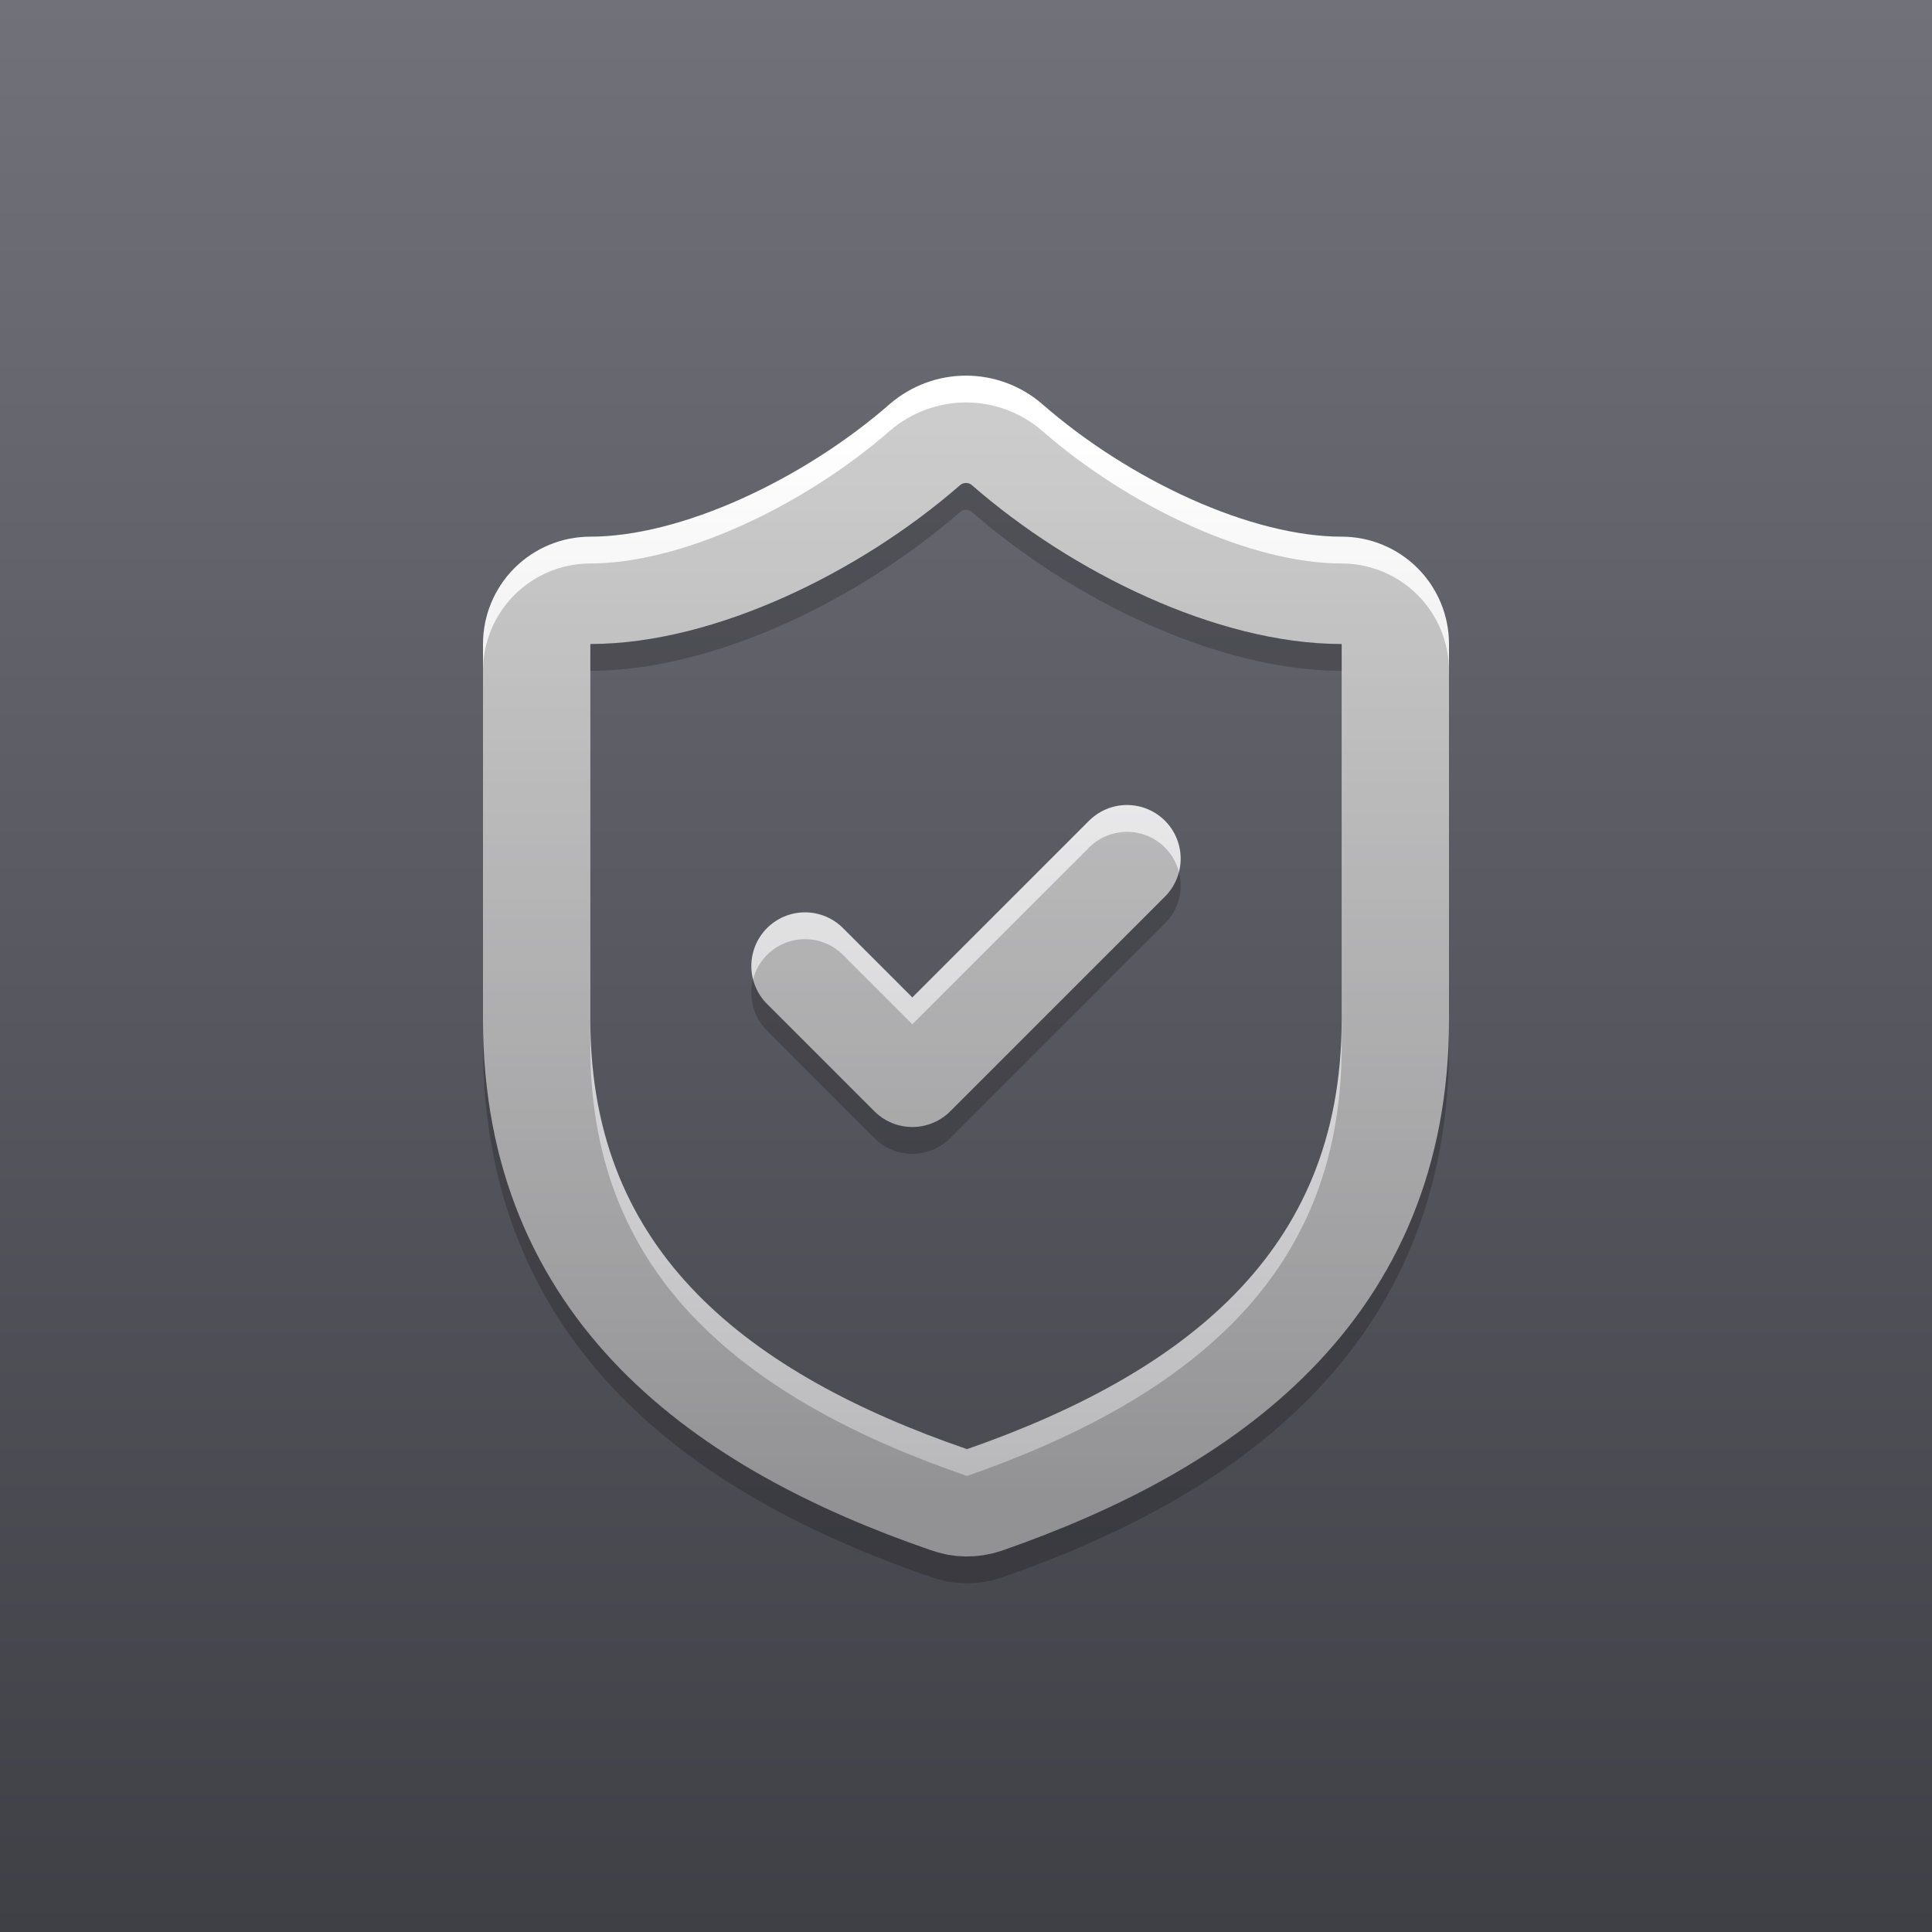
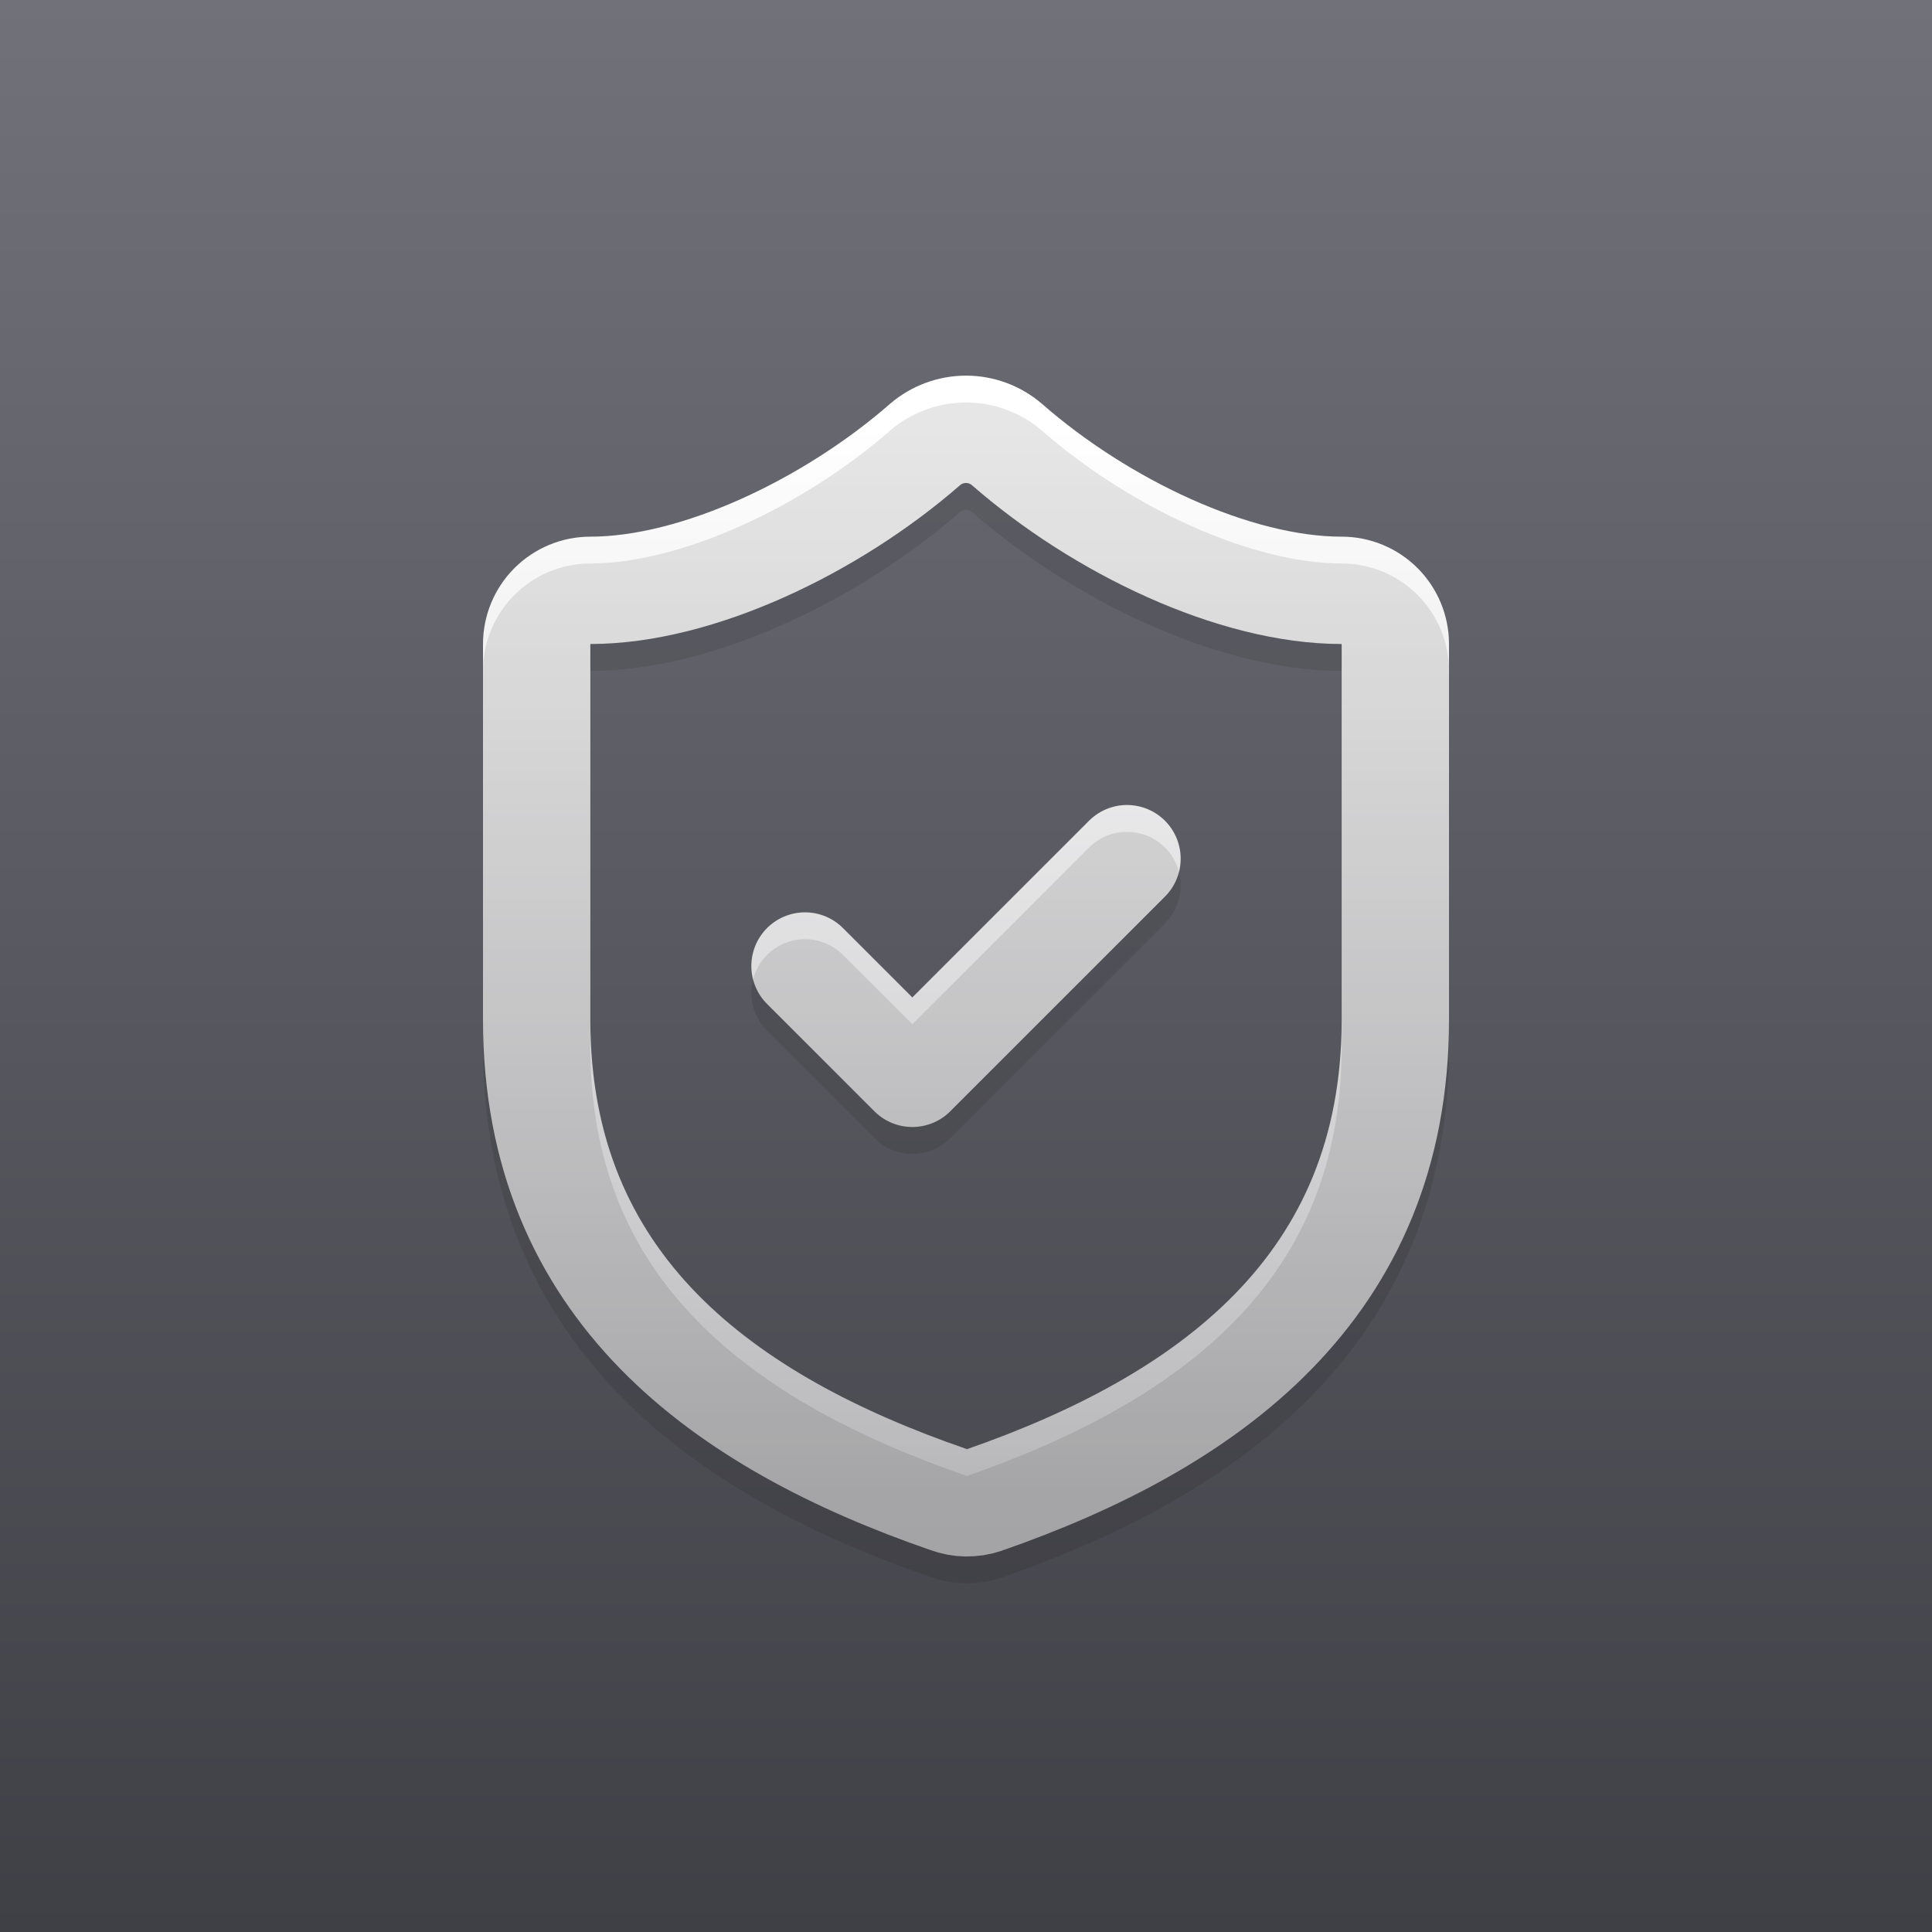
<svg xmlns="http://www.w3.org/2000/svg" width="72" height="72" viewBox="0 0 72 72" fill="none">
  <rect width="72" height="72" fill="url(#paint0_linear_112_9)" />
  <path d="M30 36L34 40L42 32M52 38C52 48 45 53 36.68 55.9C36.244 56.048 35.771 56.041 35.34 55.88C27 53 20 48 20 38V24C20 23.47 20.211 22.961 20.586 22.586C20.961 22.211 21.47 22 22 22C26 22 31 19.6 34.48 16.56C34.904 16.198 35.443 15.999 36 15.999C36.557 15.999 37.096 16.198 37.52 16.56C41.02 19.62 46 22 50 22C50.53 22 51.039 22.211 51.414 22.586C51.789 22.961 52 23.47 52 24V38Z" stroke="url(#paint1_linear_112_9)" stroke-width="4" stroke-linecap="round" stroke-linejoin="round" />
-   <path d="M30 37L34 41L42 33M52 39C52 49 45 54 36.68 56.9C36.244 57.048 35.771 57.041 35.34 56.88C27 54 20 49 20 39V25C20 24.47 20.211 23.961 20.586 23.586C20.961 23.211 21.47 23 22 23C26 23 31 20.6 34.48 17.56C34.904 17.198 35.443 16.999 36 16.999C36.557 16.999 37.096 17.198 37.52 17.56C41.02 20.62 46 23 50 23C50.53 23 51.039 23.211 51.414 23.586C51.789 23.961 52 24.47 52 25V39Z" stroke="black" stroke-opacity="0.2" stroke-width="4" stroke-linecap="round" stroke-linejoin="round" />
+   <path d="M30 37L34 41L42 33M52 39C52 49 45 54 36.68 56.9C36.244 57.048 35.771 57.041 35.34 56.88C27 54 20 49 20 39V25C20 24.47 20.211 23.961 20.586 23.586C20.961 23.211 21.47 23 22 23C26 23 31 20.6 34.48 17.56C34.904 17.198 35.443 16.999 36 16.999C36.557 16.999 37.096 17.198 37.52 17.56C41.02 20.62 46 23 50 23C50.53 23 51.039 23.211 51.414 23.586C51.789 23.961 52 24.47 52 25V39Z" stroke="black" stroke-opacity="0.1" stroke-width="4" stroke-linecap="round" stroke-linejoin="round" />
  <defs>
    <linearGradient id="paint0_linear_112_9" x1="36" y1="0" x2="36" y2="72" gradientUnits="userSpaceOnUse">
      <stop stop-color="#71717A" />
      <stop offset="1" stop-color="#3F3F46" />
    </linearGradient>
    <linearGradient id="paint1_linear_112_9" x1="36" y1="15.999" x2="36" y2="56.006" gradientUnits="userSpaceOnUse">
      <stop stop-color="white" />
      <stop offset="1" stop-color="white" stop-opacity="0.6" />
    </linearGradient>
  </defs>
</svg>
